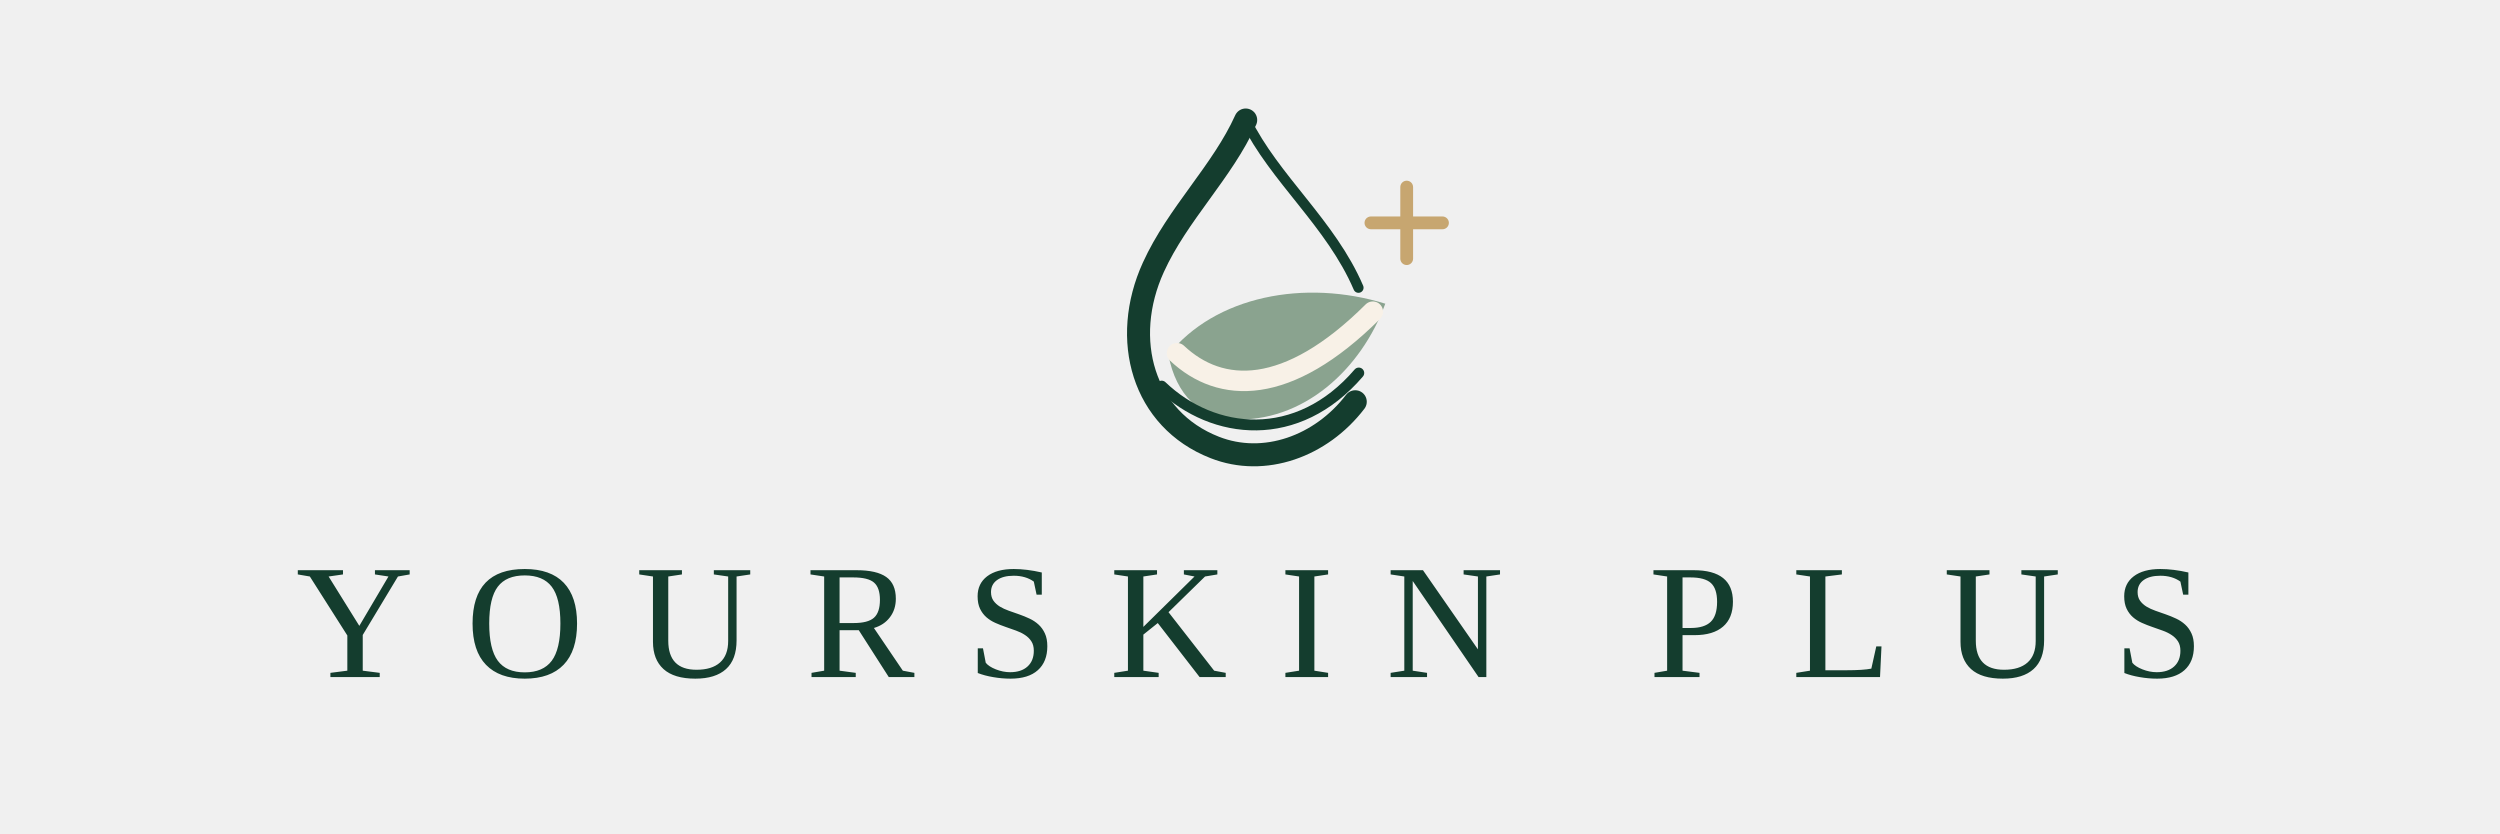
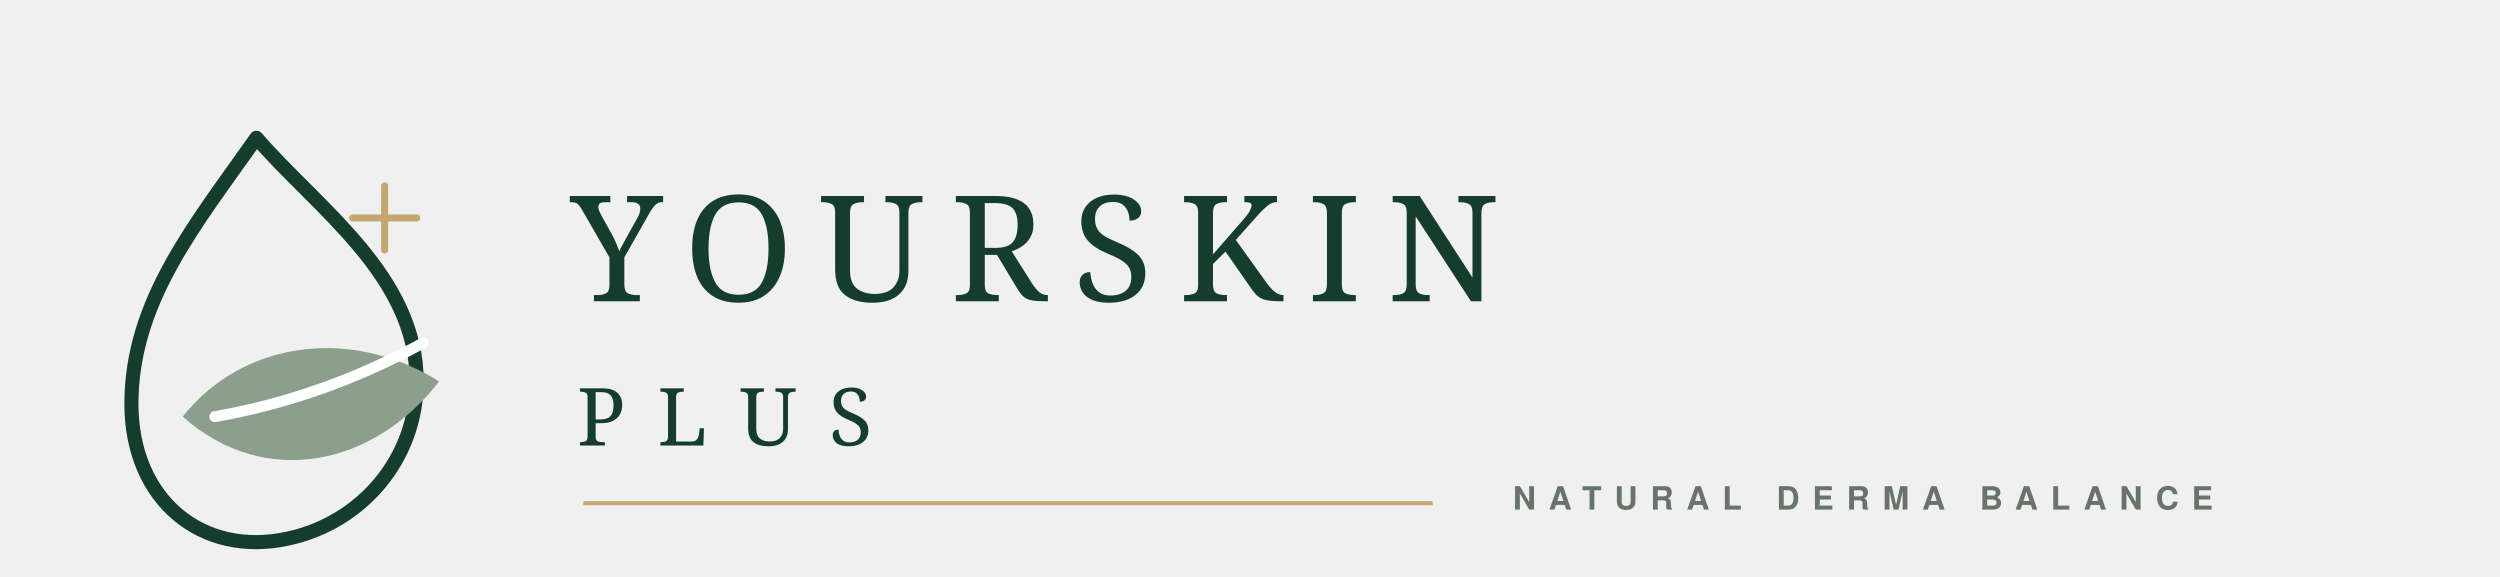
- <svg xmlns="http://www.w3.org/2000/svg" width="720" height="240" viewBox="0 0 720 240" fill="none" role="img" aria-labelledby="title desc">
-   <g transform="translate(287 18) scale(0.92)">
-     <path d="M78 18C70.7 34.2 56.7 47.4 49.1 64.1C38.8 86.7 45.8 111.7 68.3 120.5C83.8 126.6 101.6 120.2 112.3 106.2" stroke="#143D2E" stroke-width="7.2" stroke-linecap="round" stroke-linejoin="round" />
-     <path d="M78 18C87 36.4 104.7 50.4 113.3 70.5" stroke="#143D2E" stroke-width="3.2" stroke-linecap="round" stroke-linejoin="round" />
-     <path d="M53.8 91.5C68.4 73.1 96.5 67.7 121.7 75.5C114.2 96 96 112.9 73.7 111.7C64 111.2 56.2 104.3 53.8 91.5Z" fill="#8AA38F" />
-     <path d="M56.5 91C70.1 103.8 91 104.7 117.8 78" stroke="#F8F1E7" stroke-width="6.4" stroke-linecap="round" />
-     <path d="M51.7 101.3C67.9 116.8 94.2 119.6 113.4 97.2" stroke="#143D2E" stroke-width="3.4" stroke-linecap="round" />
-     <path d="M128.4 39V61.4" stroke="#C7A670" stroke-width="4" stroke-linecap="round" />
-     <path d="M117.2 50.2H139.6" stroke="#C7A670" stroke-width="4" stroke-linecap="round" />
-   </g>
-   <text x="360" y="195" fill="#143D2E" text-anchor="middle" font-family="Didot, Bodoni 72, Cormorant Garamond, Times New Roman, serif" font-size="47" font-weight="400" letter-spacing="15">YOURSKIN PLUS</text>
+ <svg xmlns="http://www.w3.org/2000/svg" width="780" height="180" viewBox="0 0 780 180" fill="none" role="img" aria-labelledby="title desc">
+   <path d="M80 43C61 70 41 94 41 126C41 156 63 174 90 168C113 163 130 143 130 119C130 86 99 65 80 43Z" stroke="#143D2E" stroke-width="4.4" stroke-linecap="round" stroke-linejoin="round" />
+   <path d="M57 130C76 106 110 102 137 119C117 145 83 153 57 130Z" fill="#8C9F8C" />
+   <path d="M67 130C90 126 112 118 132 107" stroke="#FFFFFF" stroke-width="3.4" stroke-linecap="round" />
+   <path d="M120 58V78" stroke="#C5A66E" stroke-width="2.2" stroke-linecap="round" />
+   <path d="M110 68H130" stroke="#C5A66E" stroke-width="2.2" stroke-linecap="round" />
+   <text x="178" y="94" fill="#143D2E" font-family="'Iowan Old Style', 'Bodoni 72', Georgia, serif" font-size="46" font-weight="400" letter-spacing="8">YOURSKIN</text>
+   <text x="180" y="139" fill="#143D2E" font-family="'Iowan Old Style', 'Bodoni 72', Georgia, serif" font-size="25" font-weight="400" letter-spacing="10">PLUS</text>
+   <path d="M182 157H447" stroke="#C5A66E" stroke-width="1.25" />
+   <text x="472" y="159" fill="#68746B" font-family="'Avenir Next', 'Helvetica Neue', sans-serif" font-size="10" font-weight="600" letter-spacing="4">NATURAL DERMA BALANCE</text>
</svg>
